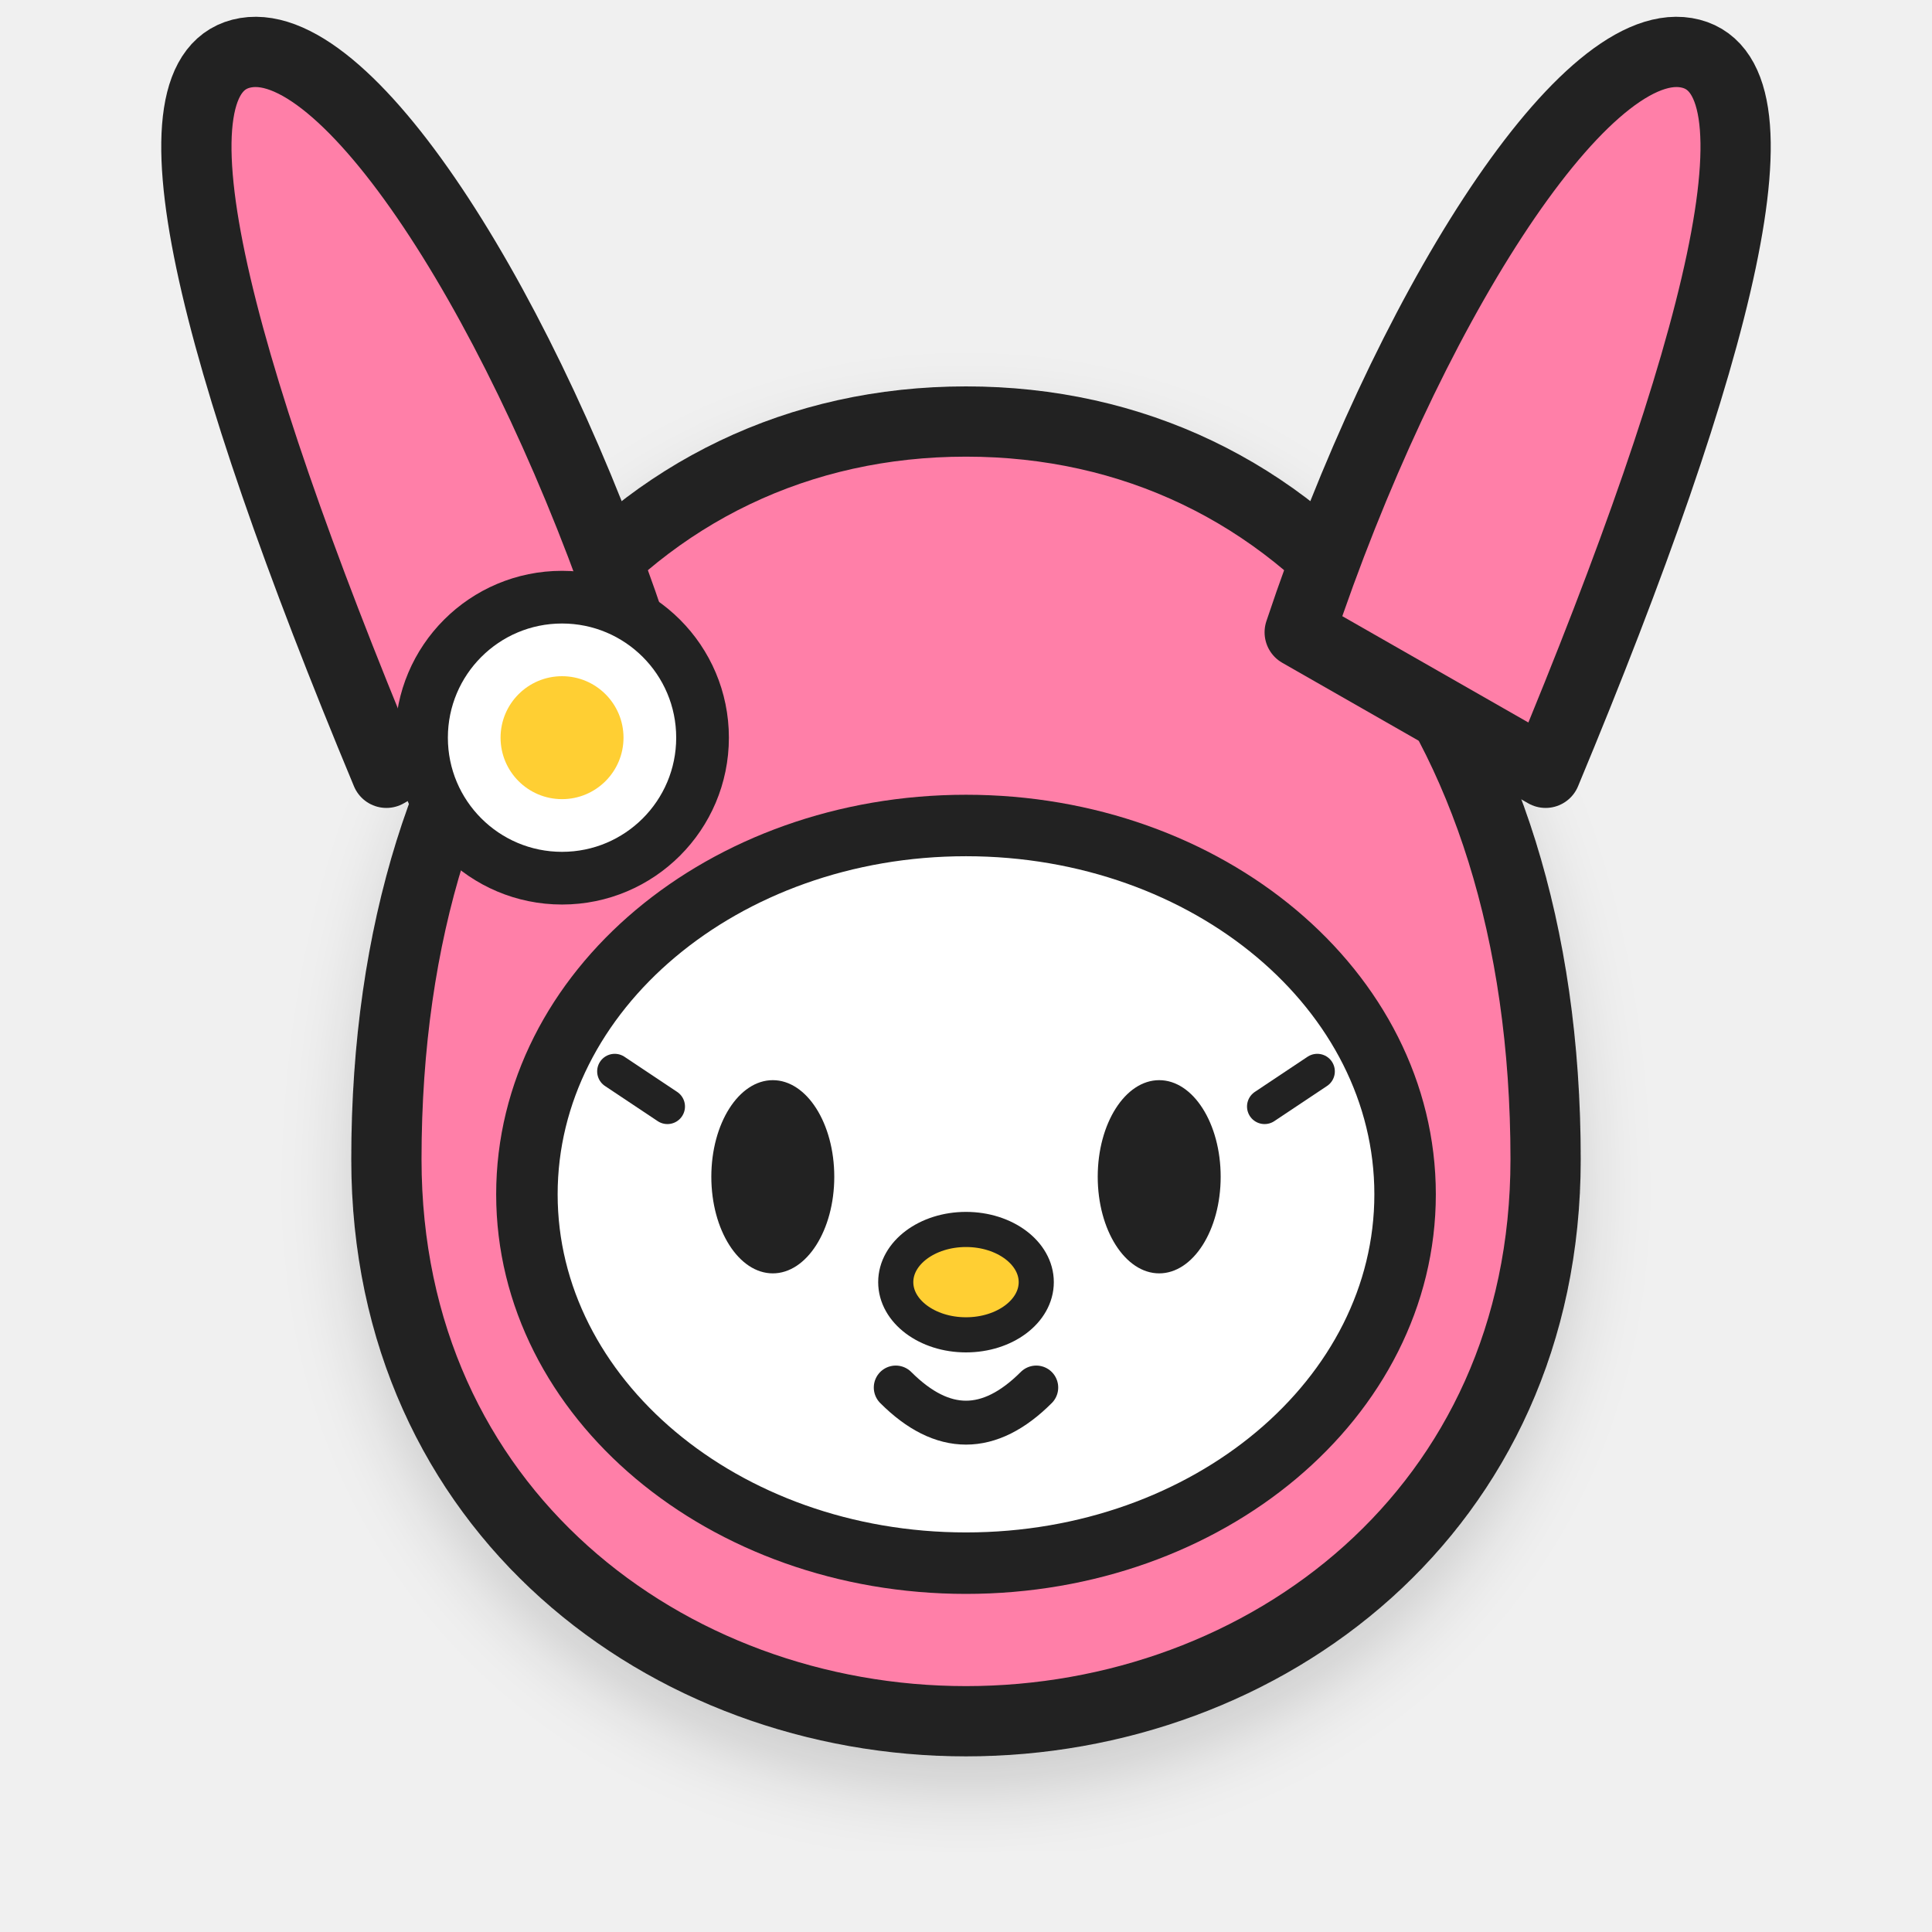
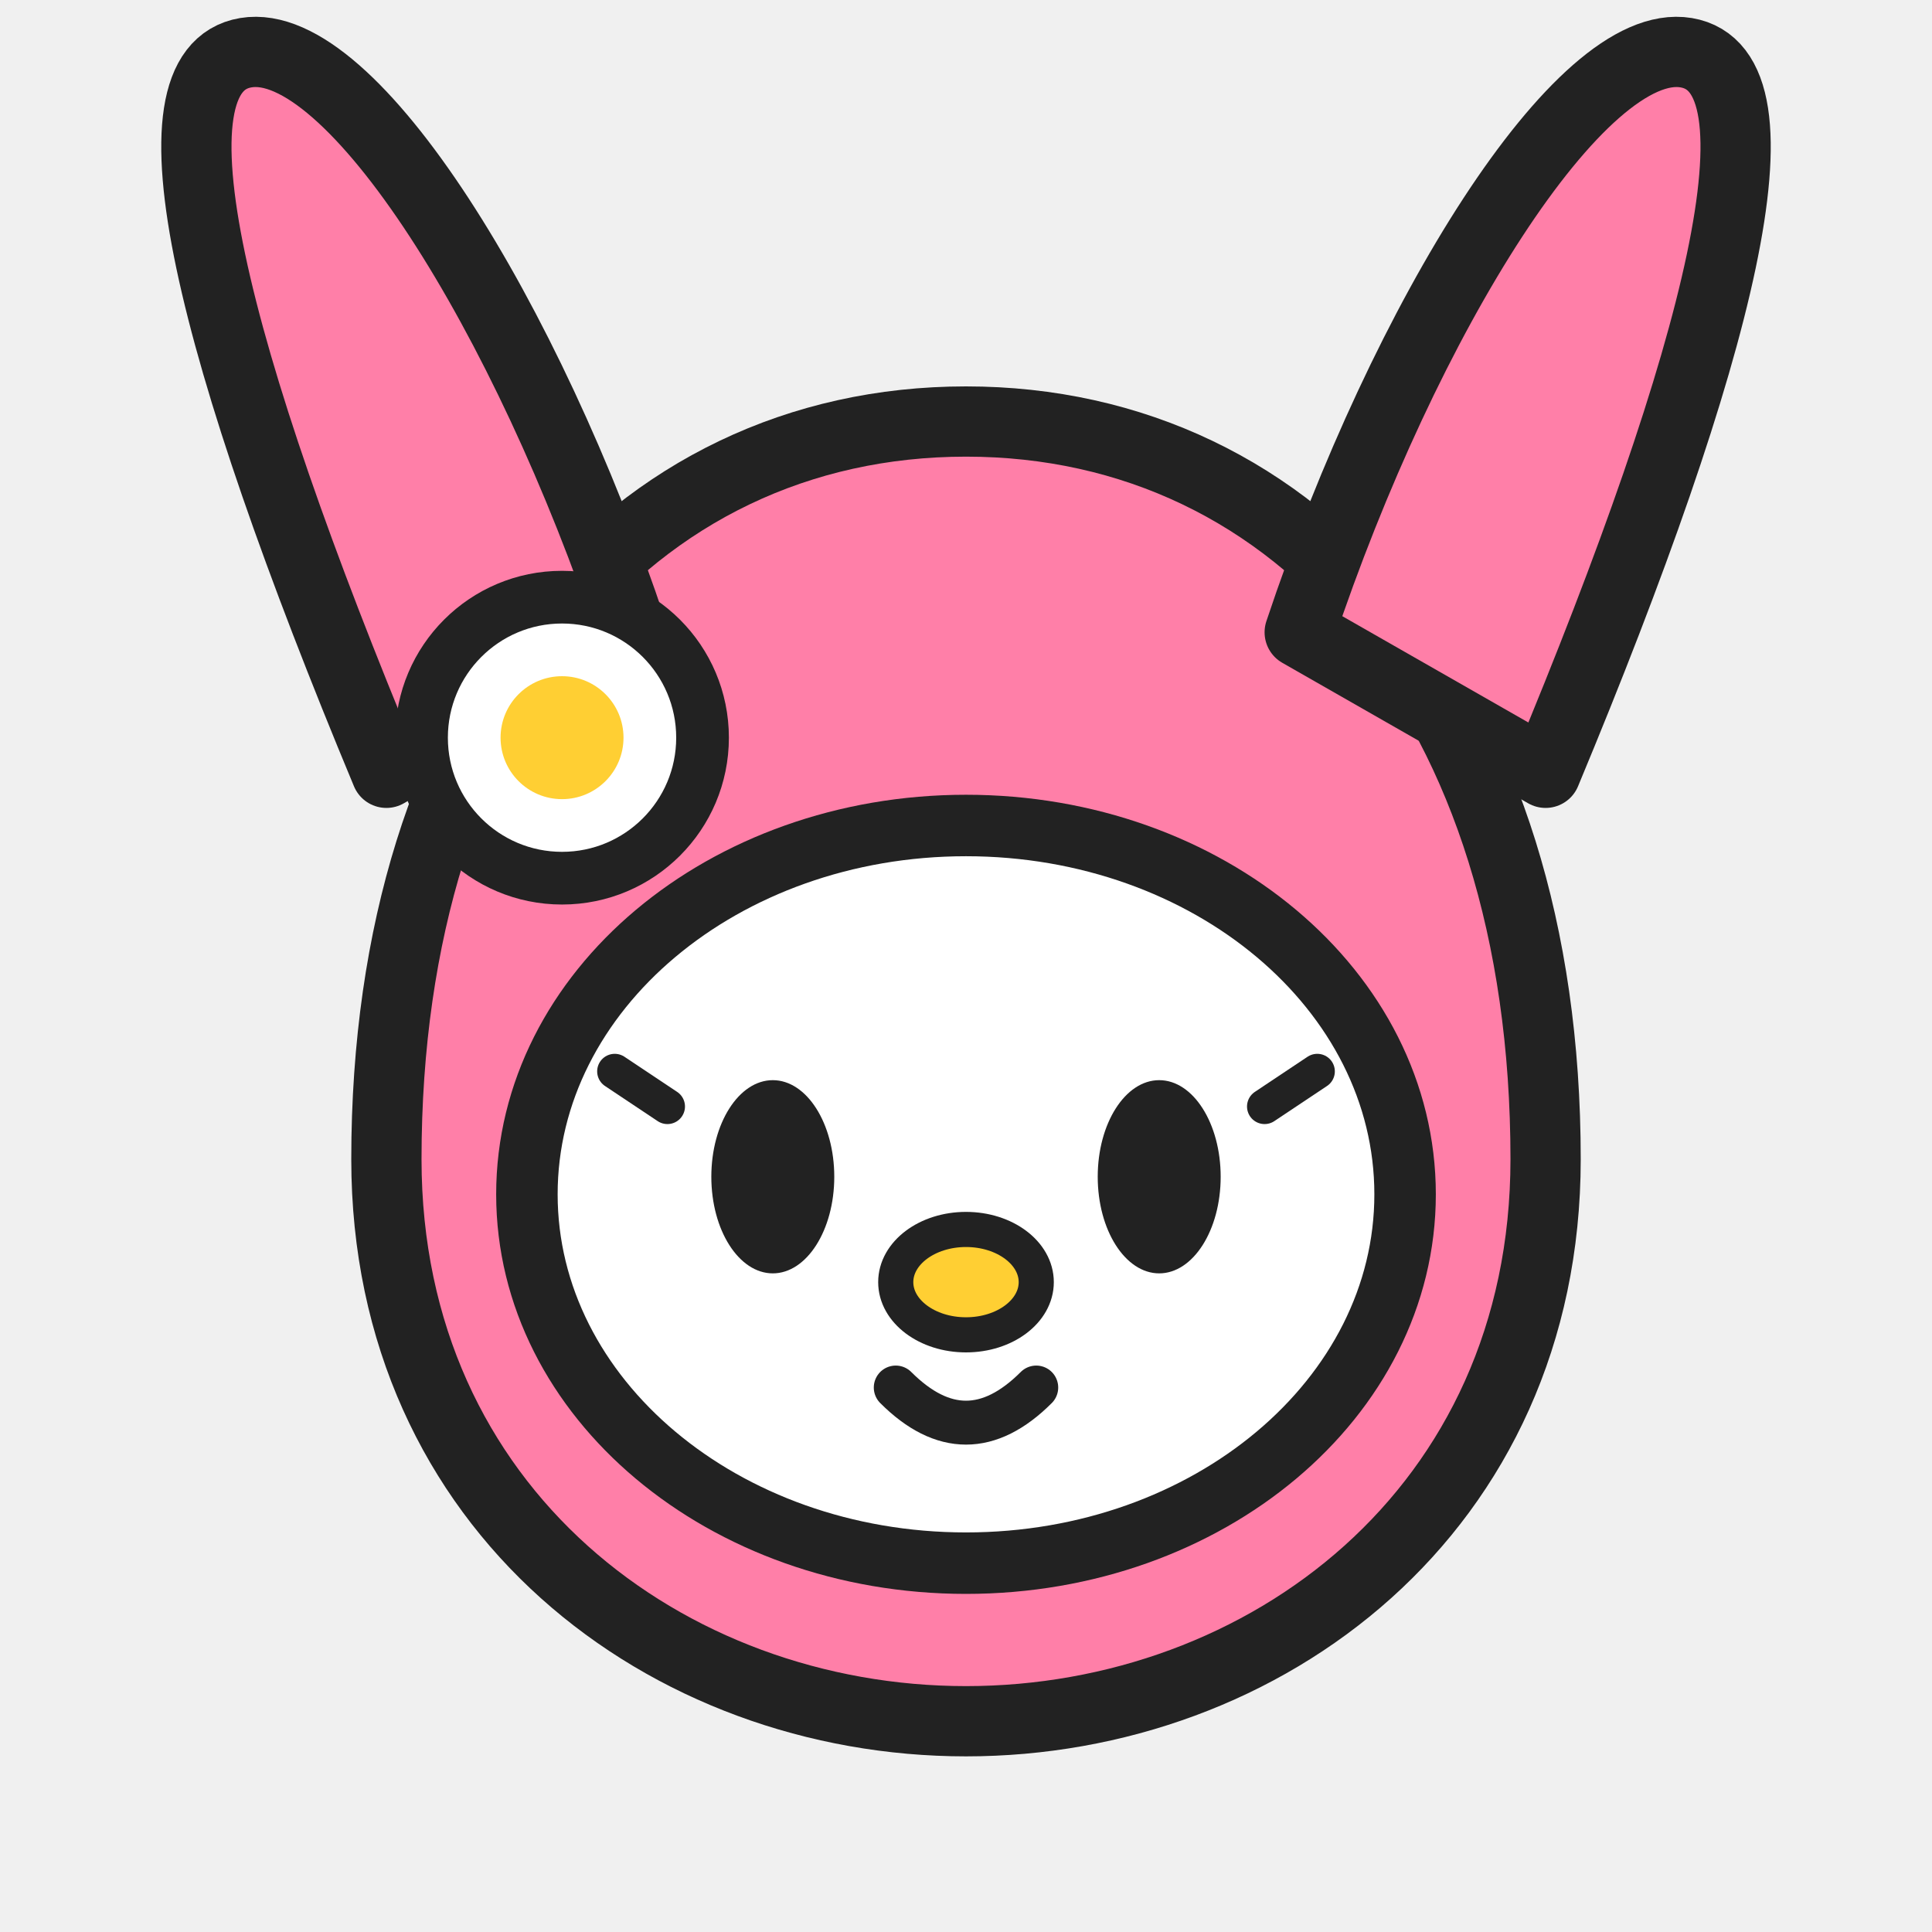
<svg xmlns="http://www.w3.org/2000/svg" viewBox="0 0 110 110" width="110" height="110">
-   <defs>
-     <filter id="shadow-m" x="-10%" y="-10%" width="120%" height="120%">
-       <feDropShadow dx="0" dy="2" stdDeviation="2" flood-opacity="0.15" />
-     </filter>
-   </defs>
-   <path d="M 55,24 C 36,24 22,40 22,66 C 22,86 38,98 55,98 C 72,98 88,86 88,66 C 88,40 74,24 55,24 Z" fill="#ff7fa8" stroke="#222222" stroke-width="4" filter="url(#shadow-m)" />
+   <path d="M 55,24 C 36,24 22,40 22,66 C 22,86 38,98 55,98 C 72,98 88,86 88,66 C 88,40 74,24 55,24 Z" fill="#ff7fa8" stroke="#222222" stroke-width="4" />
  <path d="M 36,36 C 30,18 20,2 14,3 C 8,4 12,20 22,44 Z" fill="#ff7fa8" stroke="#222222" stroke-width="4" stroke-linejoin="round" />
  <path d="M 74,36 C 80,18 90,2 96,3 C 102,4 98,20 88,44 Z" fill="#ff7fa8" stroke="#222222" stroke-width="4" stroke-linejoin="round" />
  <ellipse cx="55" cy="68" rx="25" ry="21" fill="#ffffff" stroke="#222222" stroke-width="3.5" />
  <ellipse cx="44" cy="67" rx="3.5" ry="5.5" fill="#222222" />
  <ellipse cx="66" cy="67" rx="3.5" ry="5.5" fill="#222222" />
  <line x1="38" y1="63" x2="35" y2="61" stroke="#222222" stroke-width="2" stroke-linecap="round" />
  <line x1="72" y1="63" x2="75" y2="61" stroke="#222222" stroke-width="2" stroke-linecap="round" />
  <ellipse cx="55" cy="73" rx="4" ry="3" fill="#ffcf33" stroke="#222222" stroke-width="2" />
  <path d="M 51,79 Q 55,83 59,79" fill="none" stroke="#222222" stroke-width="2.5" stroke-linecap="round" />
  <g transform="translate(32, 42)">
    <circle cx="0" cy="0" r="8" fill="#ffffff" stroke="#222222" stroke-width="3" />
    <circle cx="0" cy="0" r="3.5" fill="#ffcf33" />
  </g>
</svg>
